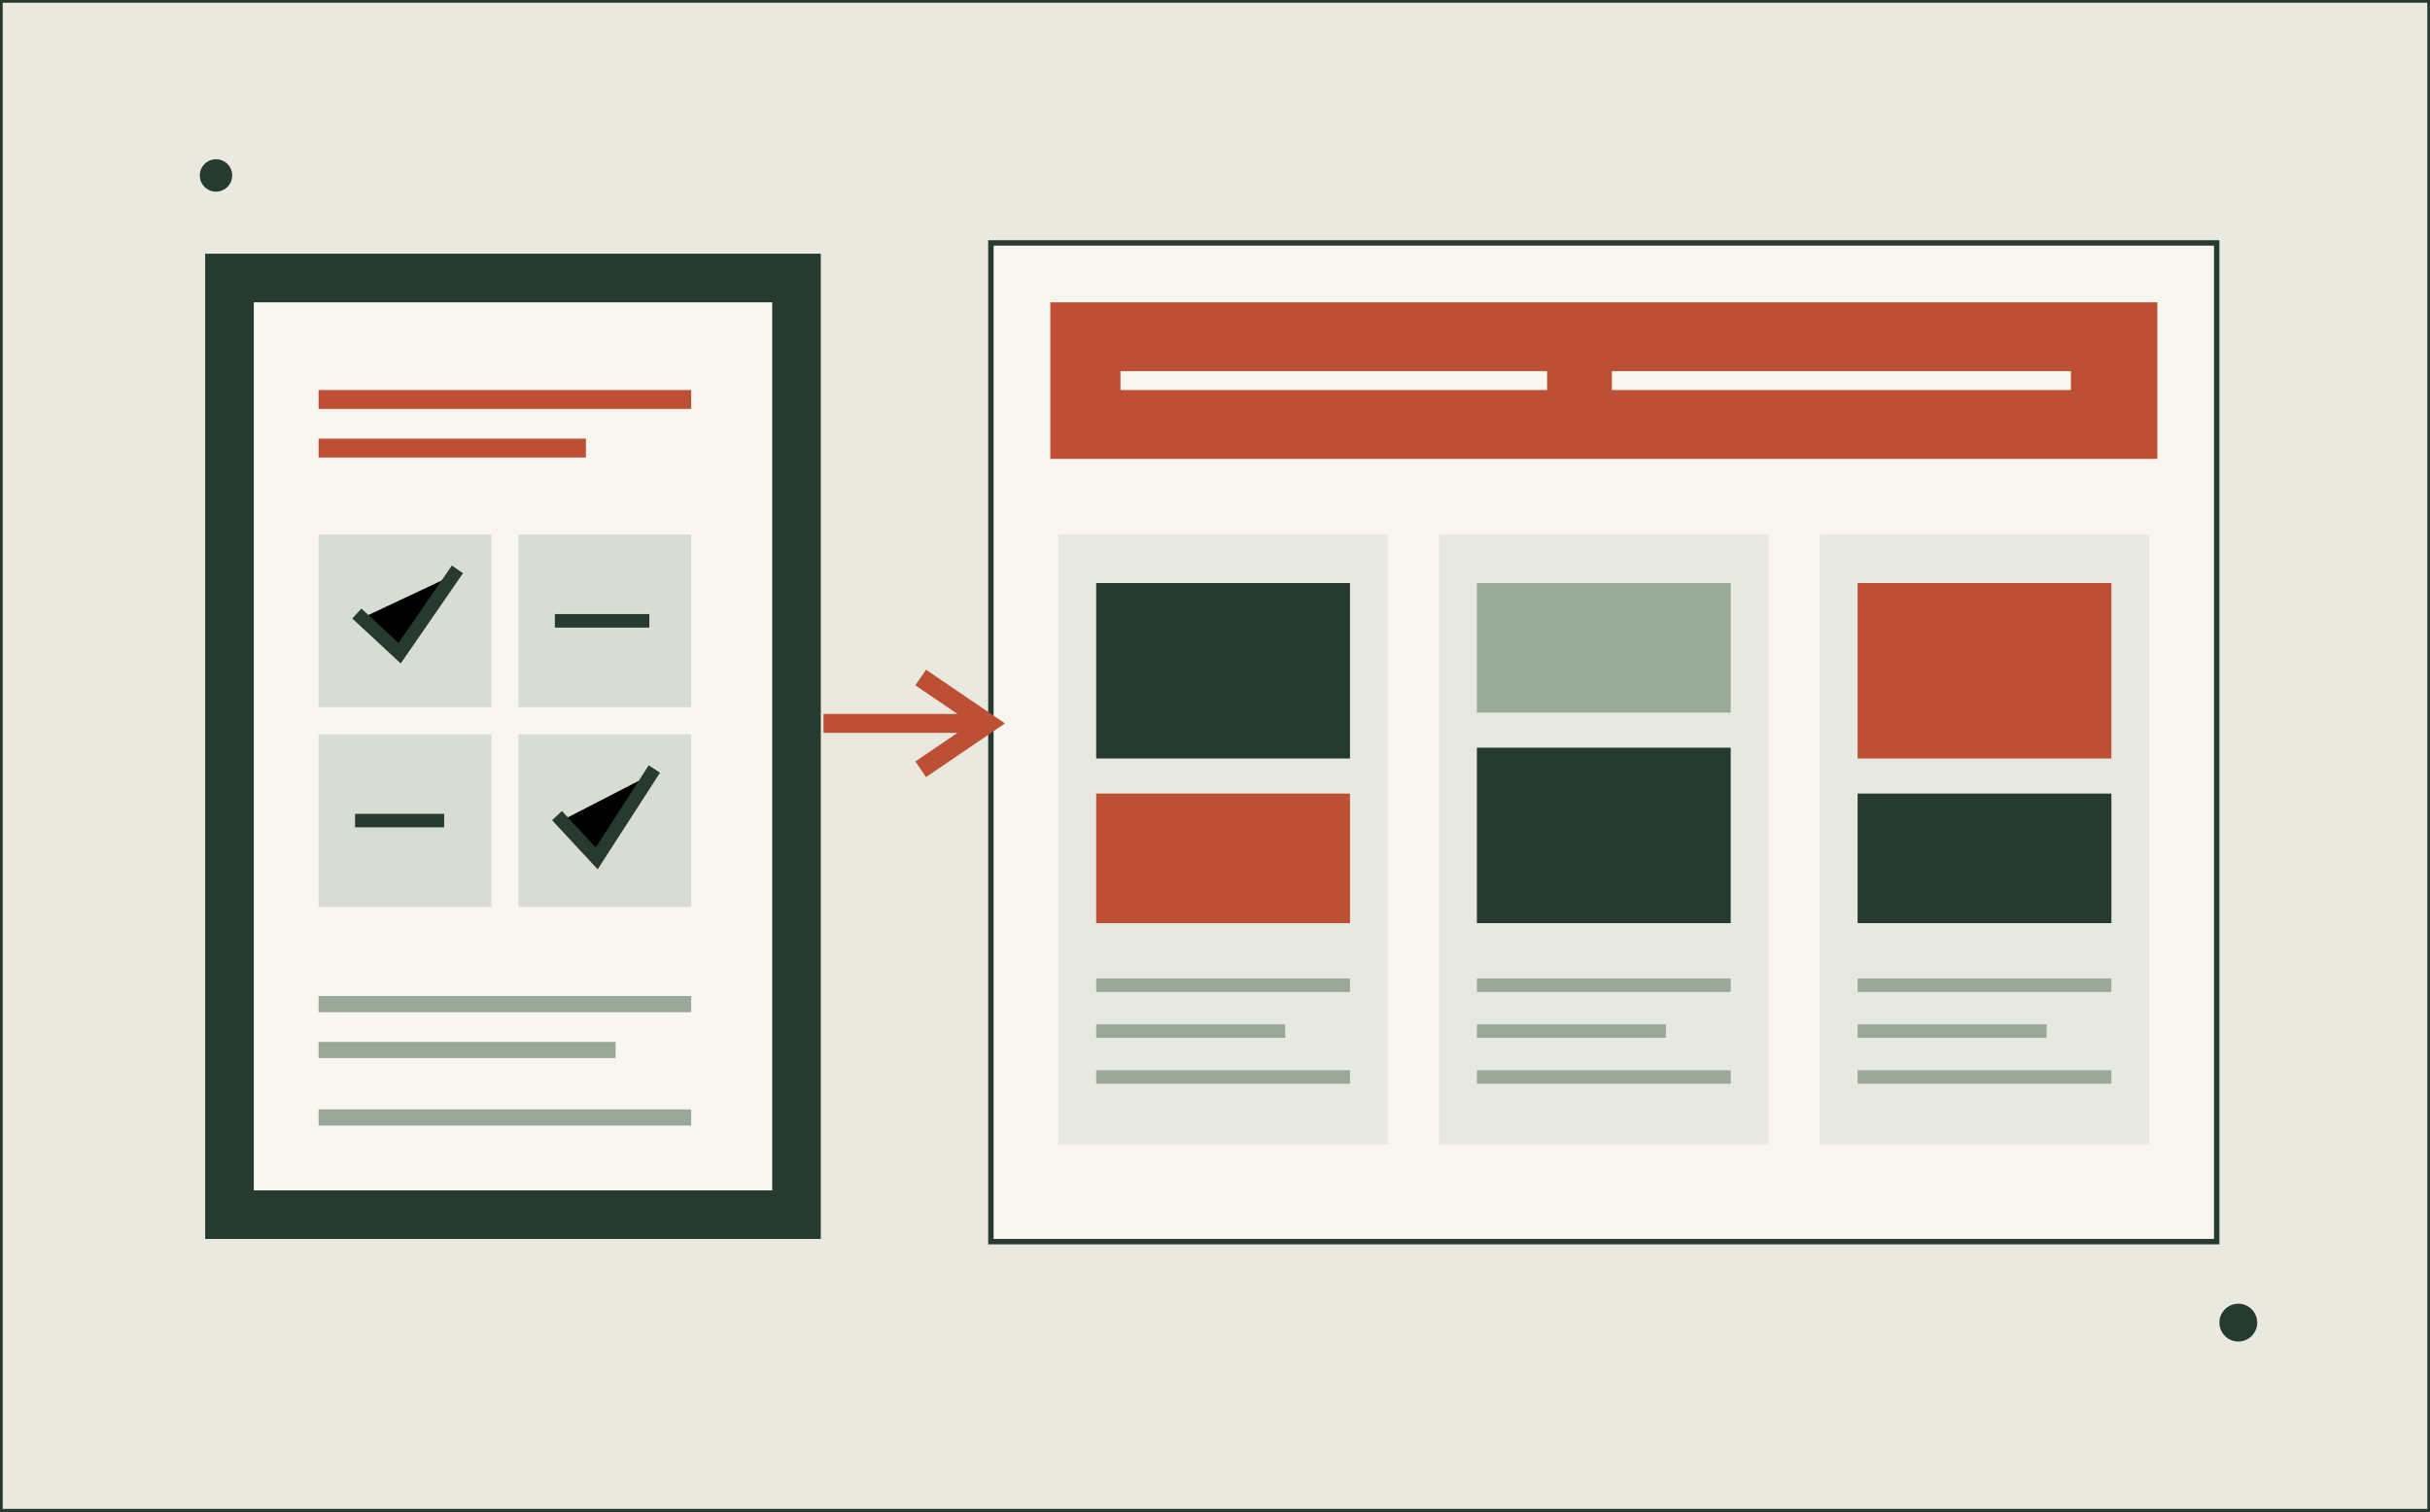
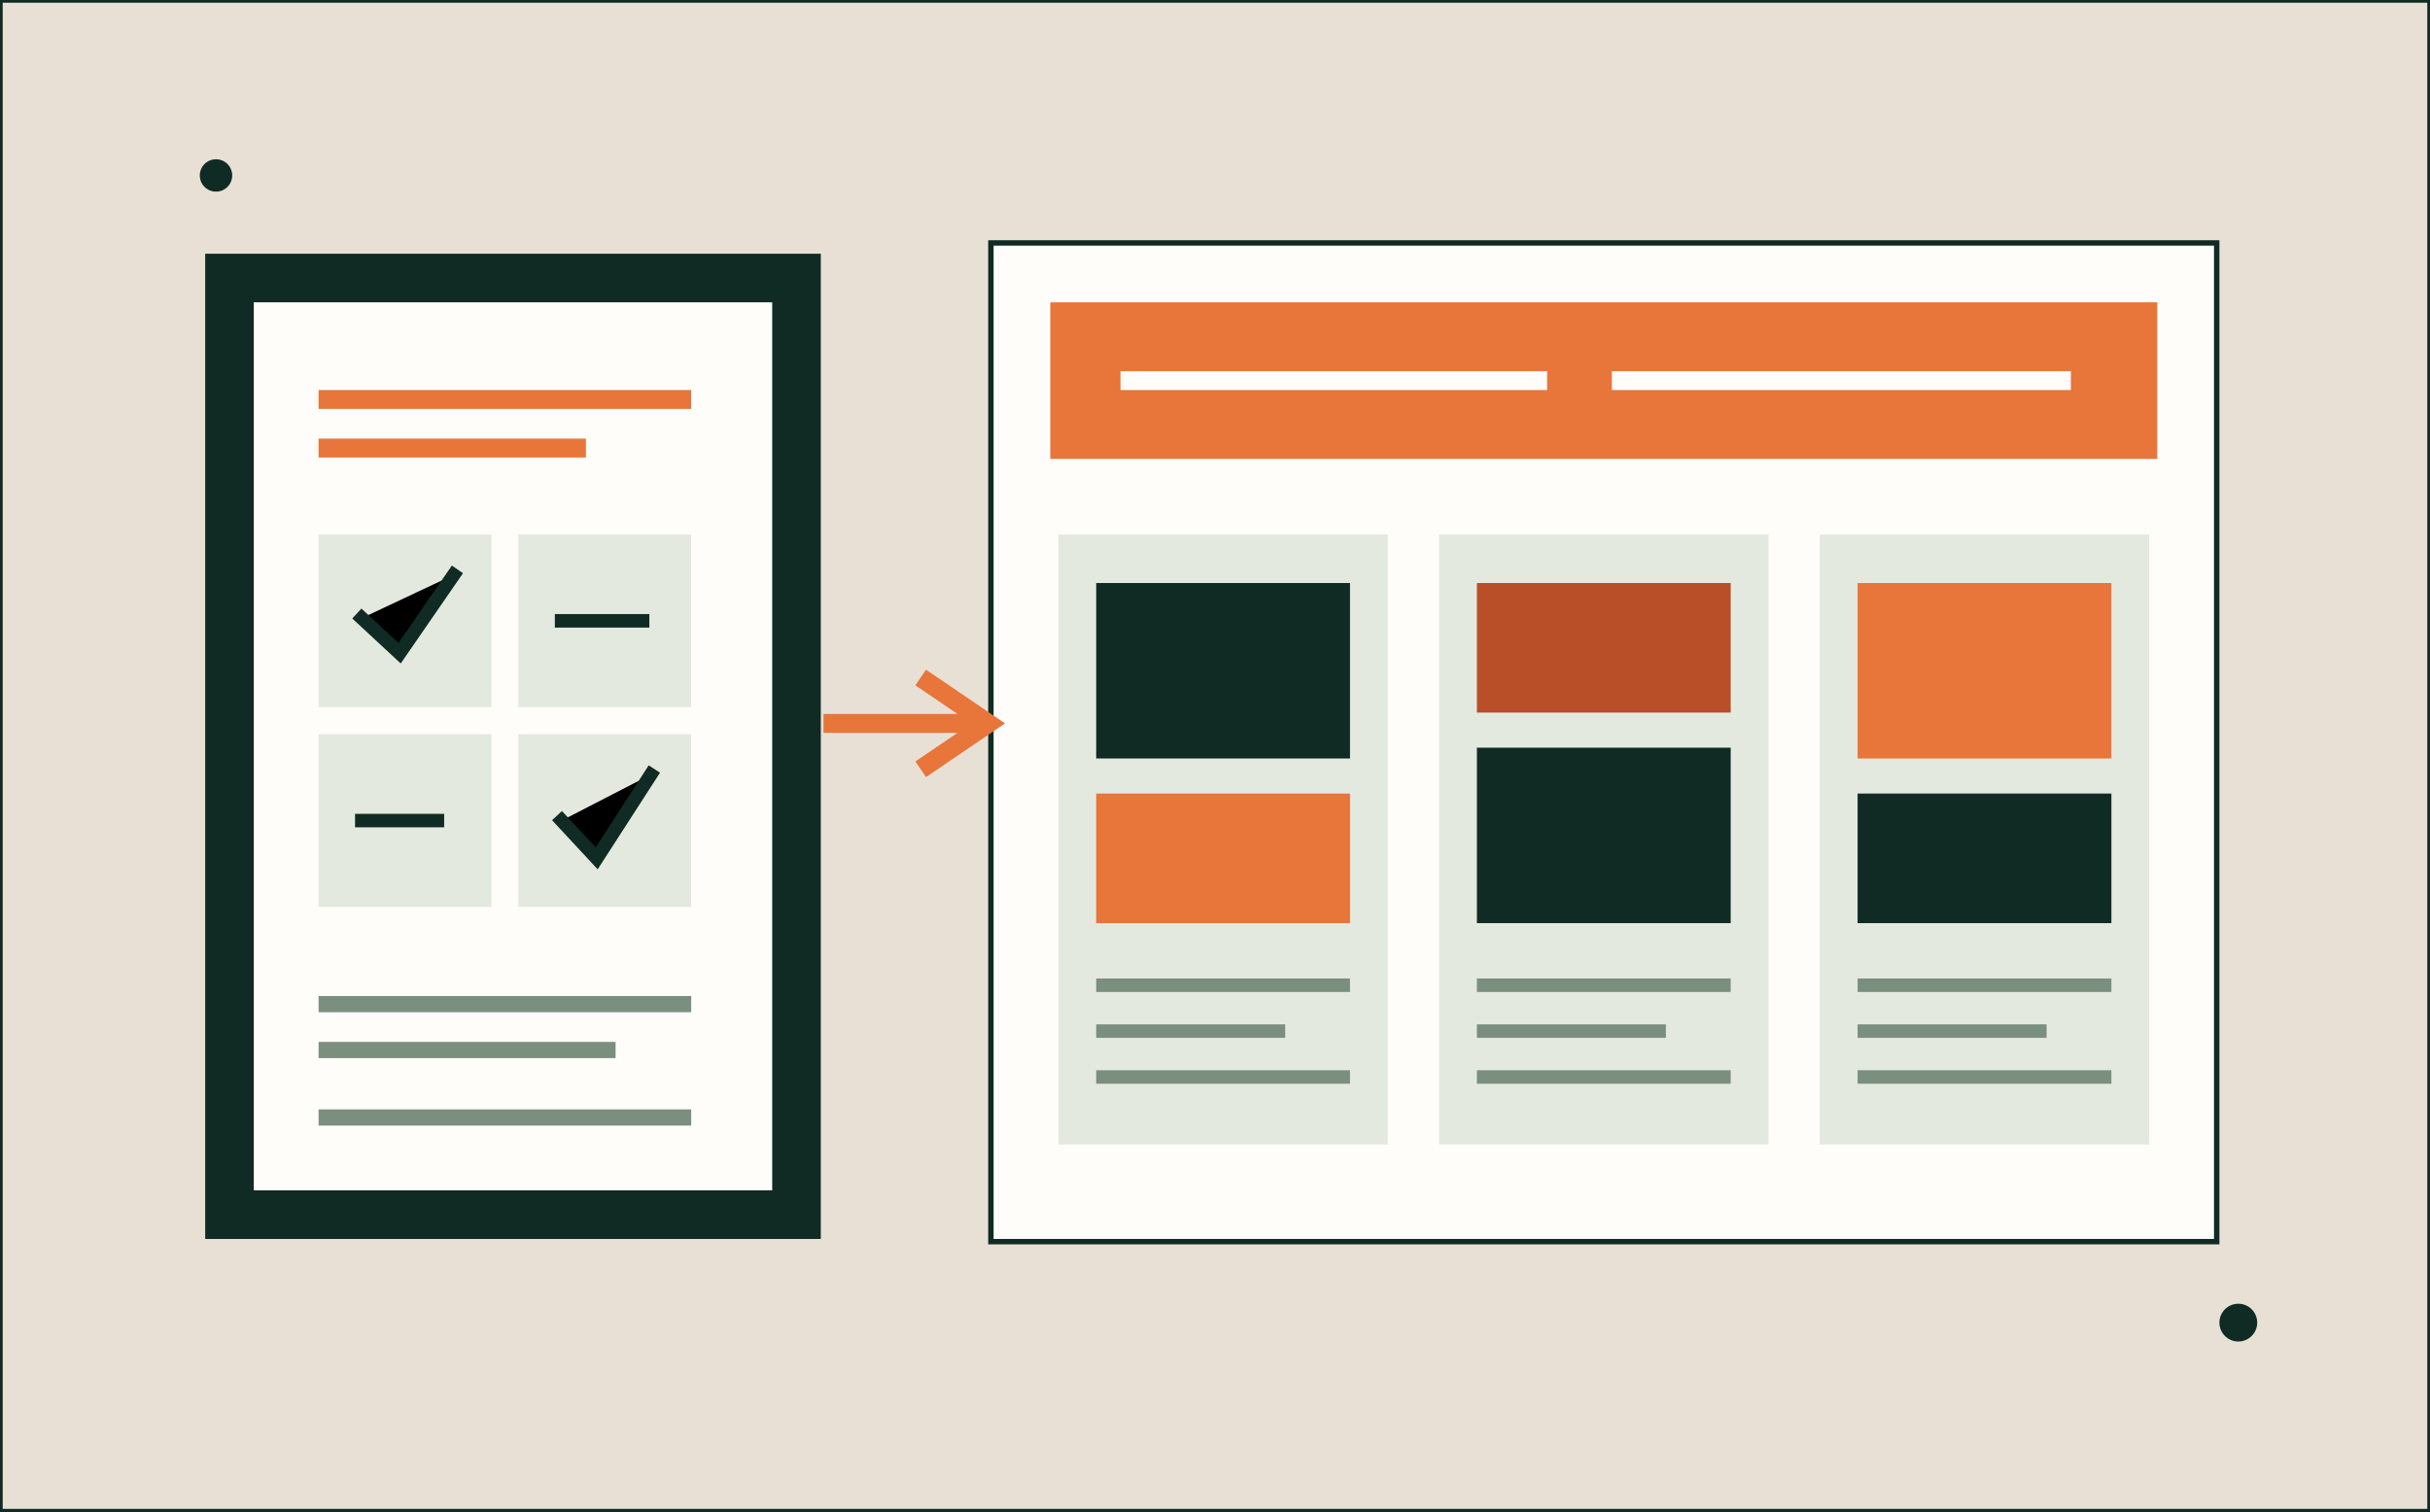
<svg xmlns="http://www.w3.org/2000/svg" viewBox="0 0 900 560" role="img" aria-label="학습 운영과 일정·과제 흐름을 표현한 편집 디자인 일러스트">
-   <rect width="900" height="560" fill="#e9e9df" />
-   <path d="M0 0H900V560H0Z" fill="none" stroke="#263a30" stroke-width="2" />
+   <rect width="900" height="560" fill="#e8e0d5" />
+   <path d="M0 0H900V560H0Z" fill="none" stroke="#102b23" stroke-width="2" />
  <g transform="translate(76 94)">
-     <rect width="228" height="365" fill="#263a30" />
-     <rect x="18" y="18" width="192" height="329" fill="#f8f6ee" />
-     <path d="M42 54H180M42 72H141" stroke="#bd5034" stroke-width="7" />
-     <g fill="#d8ddd4">
+     <rect width="228" height="365" fill="#102b23" />
+     <rect x="18" y="18" width="192" height="329" fill="#fffdf9" />
+     <path d="M42 54H180M42 72H141" stroke="#e8753a" stroke-width="7" />
+     <g fill="#e3e9df">
      <rect x="42" y="104" width="64" height="64" />
      <rect x="116" y="104" width="64" height="64" />
      <rect x="42" y="178" width="64" height="64" />
      <rect x="116" y="178" width="64" height="64" />
    </g>
-     <g stroke="#263a30" stroke-width="5" stroke-linecap="square">
+     <g stroke="#102b23" stroke-width="5" stroke-linecap="square">
      <path d="M58 135 72 148 92 119M132 136H162M132 210 145 224 165 193M58 210H86" />
    </g>
-     <path d="M42 278H180M42 295H152M42 320H180" stroke="#9aa89a" stroke-width="6" />
+     <path d="M42 278H180M42 295H152M42 320H180" stroke="#7b8f7f" stroke-width="6" />
  </g>
  <g transform="translate(367 90)">
-     <rect width="454" height="370" fill="#f8f6ee" stroke="#263a30" stroke-width="2" />
-     <rect x="22" y="22" width="410" height="58" fill="#bd5034" />
-     <path d="M48 51H206M230 51H400" stroke="#f8f6ee" stroke-width="7" />
+     <rect width="454" height="370" fill="#fffdf9" stroke="#102b23" stroke-width="2" />
+     <rect x="22" y="22" width="410" height="58" fill="#e8753a" />
+     <path d="M48 51H206M230 51H400" stroke="#fffdf9" stroke-width="7" />
    <g transform="translate(25 108)">
-       <rect width="122" height="226" fill="#e7e9e0" />
-       <rect x="14" y="18" width="94" height="65" fill="#263a30" />
-       <rect x="14" y="96" width="94" height="48" fill="#bd5034" />
-       <path d="M14 167H108M14 184H84M14 201H108" stroke="#9aa89a" stroke-width="5" />
+       <rect width="122" height="226" fill="#e3e9df" />
+       <rect x="14" y="18" width="94" height="65" fill="#102b23" />
+       <rect x="14" y="96" width="94" height="48" fill="#e8753a" />
+       <path d="M14 167H108M14 184H84M14 201H108" stroke="#7b8f7f" stroke-width="5" />
    </g>
    <g transform="translate(166 108)">
-       <rect width="122" height="226" fill="#e7e9e0" />
-       <rect x="14" y="18" width="94" height="48" fill="#9aaa99" />
-       <rect x="14" y="79" width="94" height="65" fill="#263a30" />
-       <path d="M14 167H108M14 184H84M14 201H108" stroke="#9aa89a" stroke-width="5" />
+       <rect width="122" height="226" fill="#e3e9df" />
+       <rect x="14" y="18" width="94" height="48" fill="#b94f28" />
+       <rect x="14" y="79" width="94" height="65" fill="#102b23" />
+       <path d="M14 167H108M14 184H84M14 201H108" stroke="#7b8f7f" stroke-width="5" />
    </g>
    <g transform="translate(307 108)">
-       <rect width="122" height="226" fill="#e7e9e0" />
-       <rect x="14" y="18" width="94" height="65" fill="#bd5034" />
-       <rect x="14" y="96" width="94" height="48" fill="#263a30" />
-       <path d="M14 167H108M14 184H84M14 201H108" stroke="#9aa89a" stroke-width="5" />
+       <rect width="122" height="226" fill="#e3e9df" />
+       <rect x="14" y="18" width="94" height="65" fill="#e8753a" />
+       <rect x="14" y="96" width="94" height="48" fill="#102b23" />
+       <path d="M14 167H108M14 184H84M14 201H108" stroke="#7b8f7f" stroke-width="5" />
    </g>
  </g>
-   <path d="M305 268H366M341 251 366 268 341 285" fill="none" stroke="#bd5034" stroke-width="7" />
-   <g fill="#263a30">
+   <path d="M305 268H366M341 251 366 268 341 285" fill="none" stroke="#e8753a" stroke-width="7" />
+   <g fill="#102b23">
    <circle cx="829" cy="490" r="7" />
    <circle cx="80" cy="65" r="6" />
  </g>
</svg>
